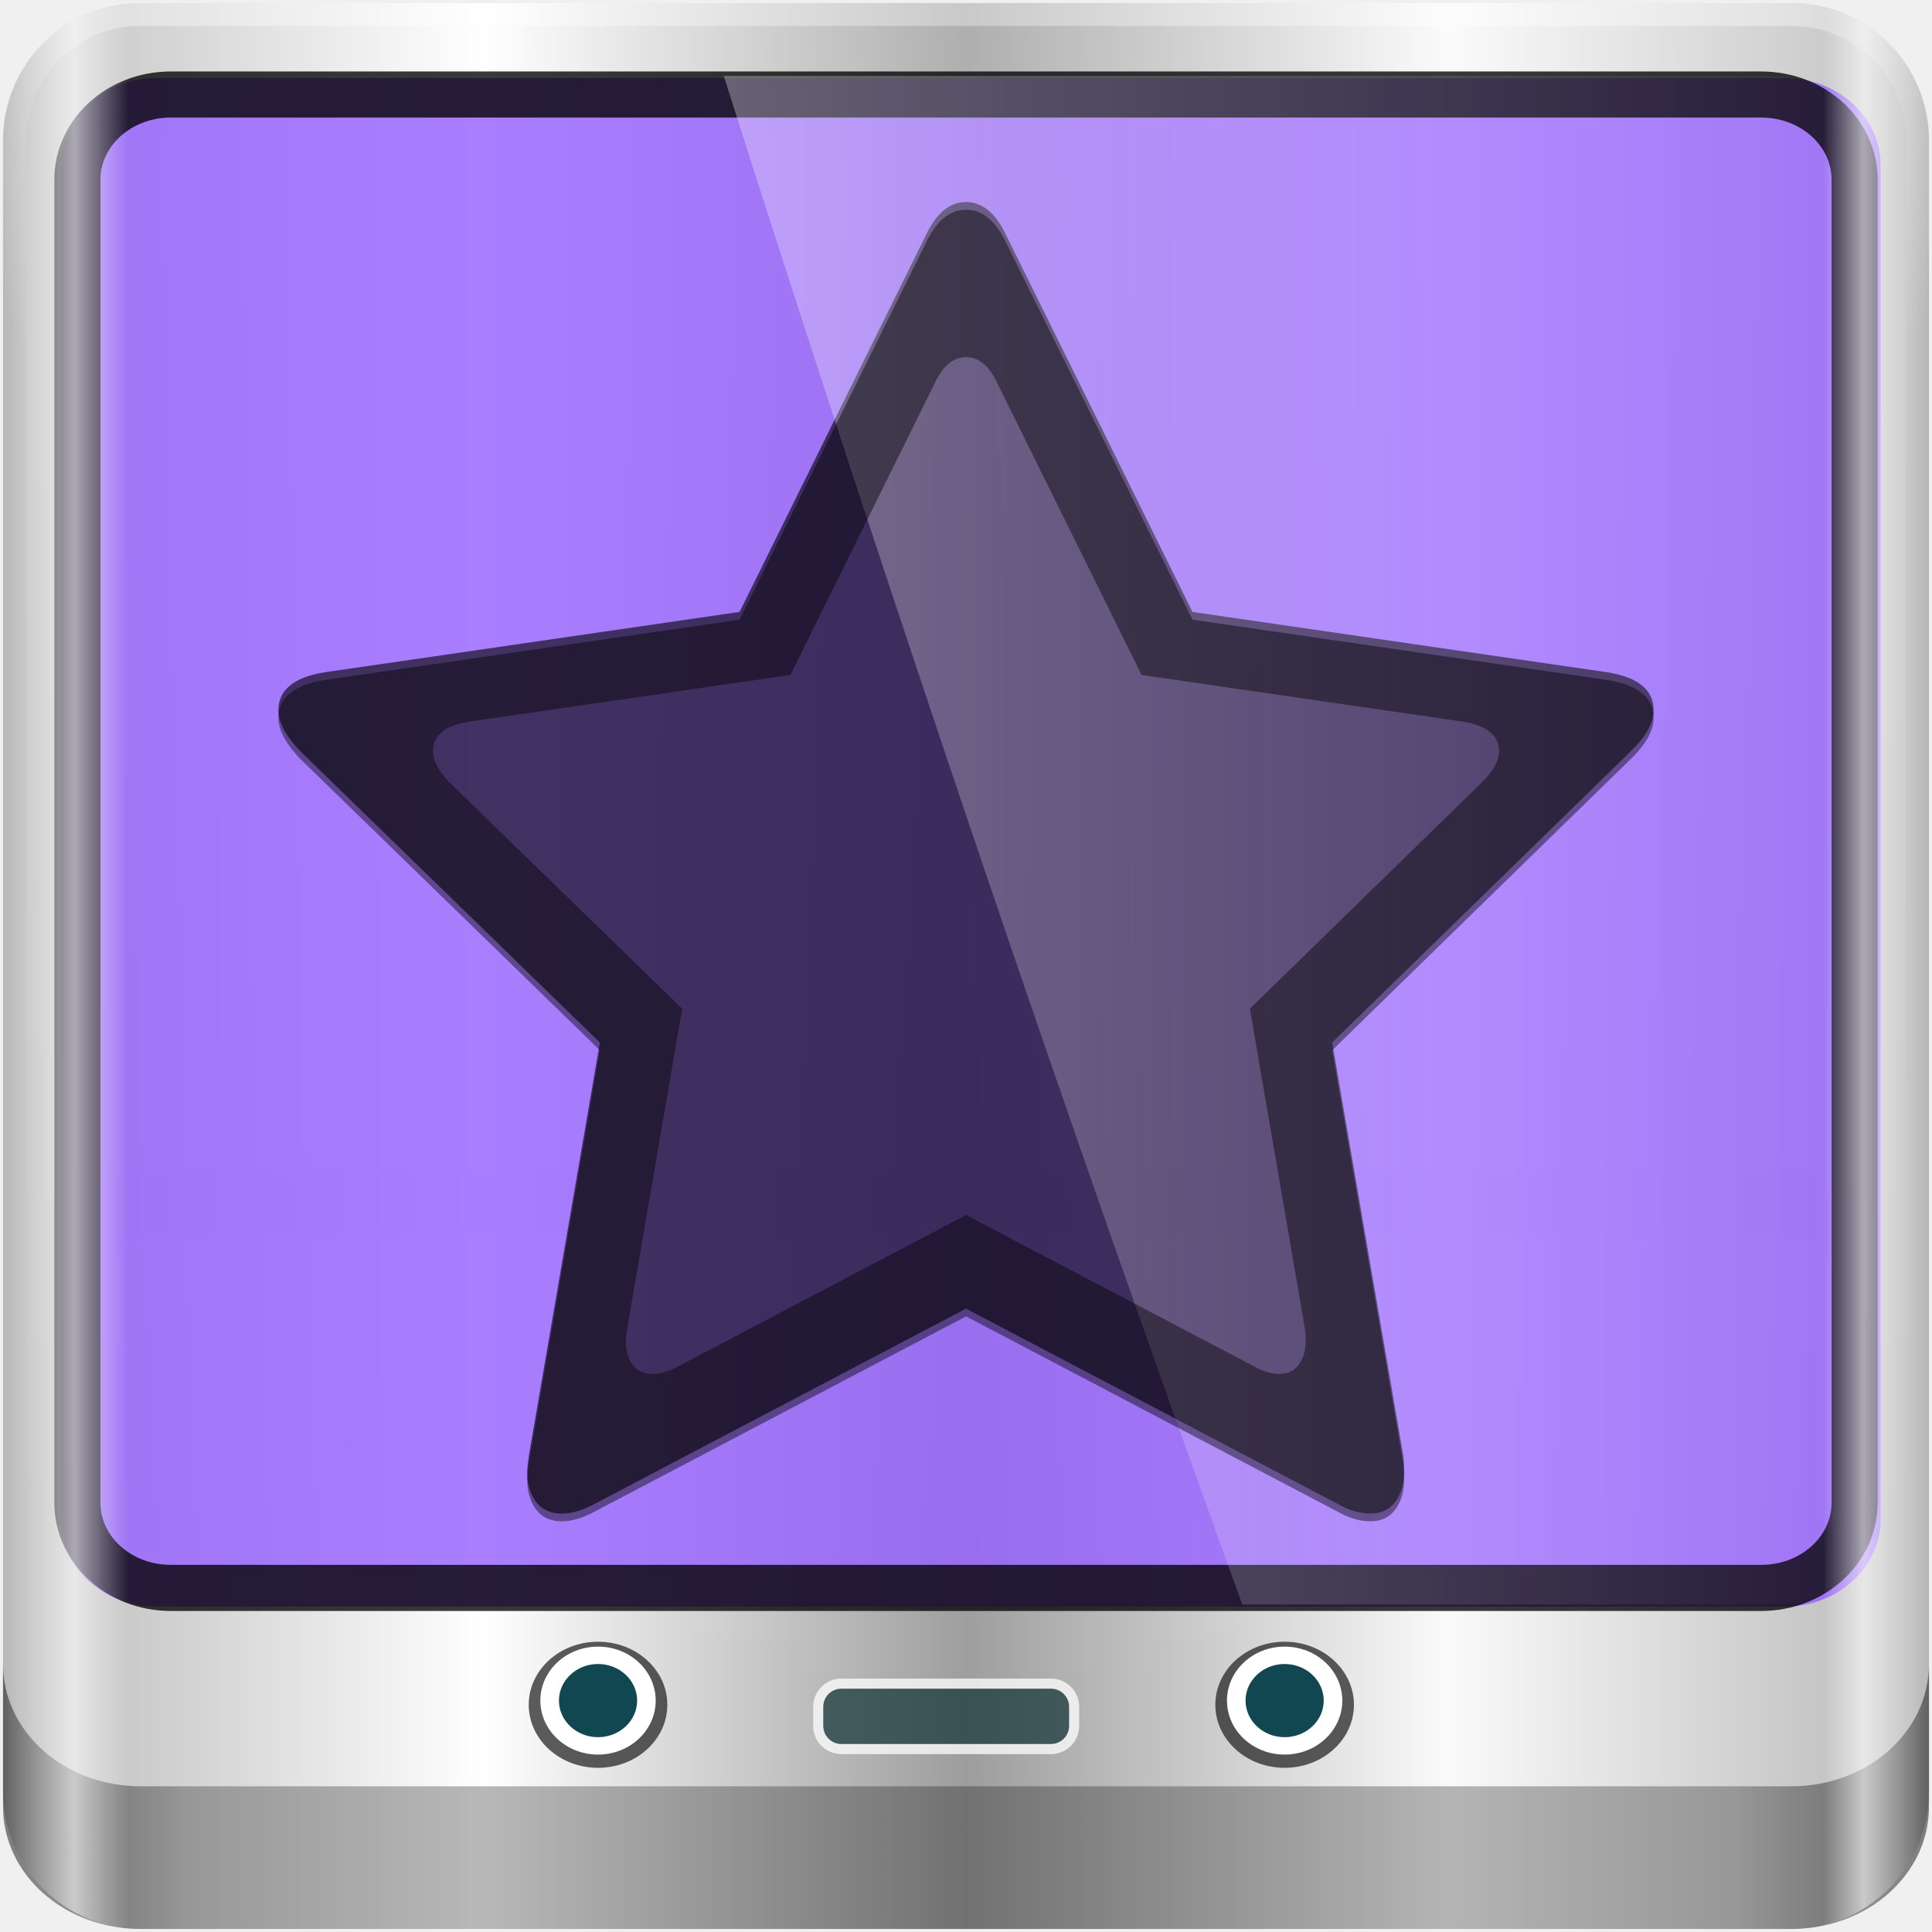
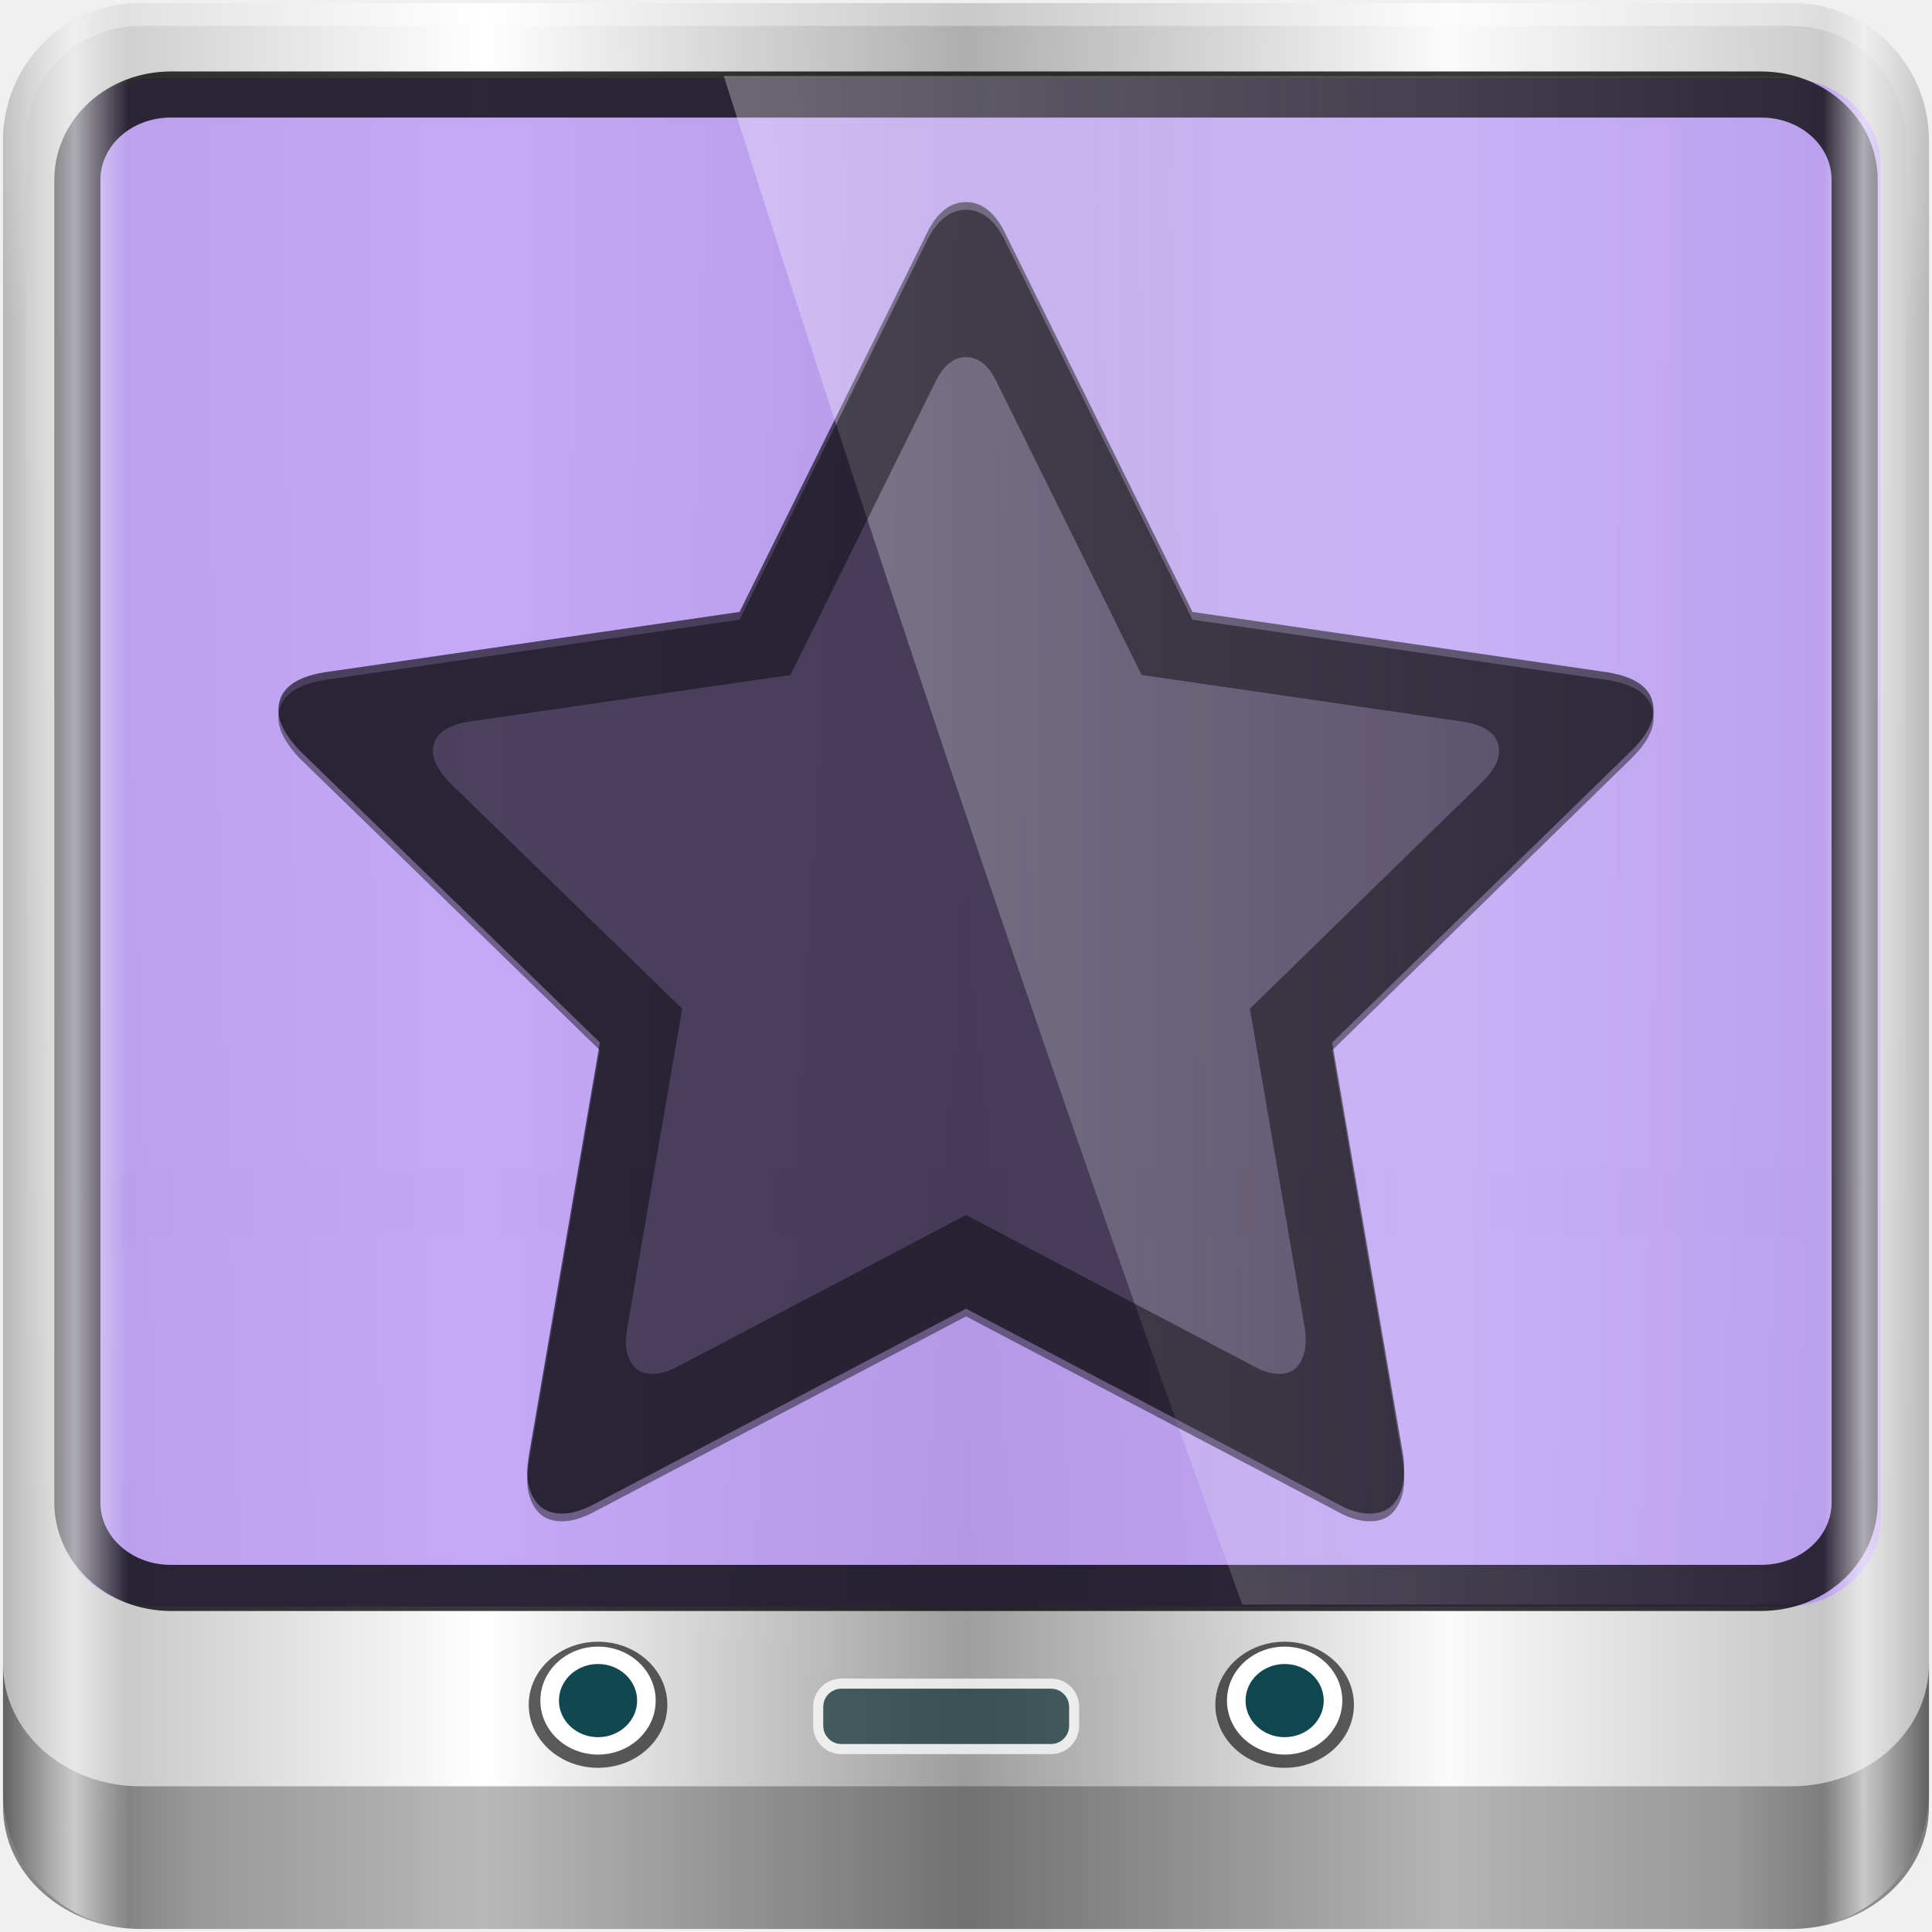
<svg xmlns="http://www.w3.org/2000/svg" xmlns:xlink="http://www.w3.org/1999/xlink" viewBox="0 0 96 96" version="1.1" id="svg31" width="96" height="96">
  <defs id="defs25">
    <linearGradient y2="517.8" x2="0" y1="545.8" gradientUnits="userSpaceOnUse" id="linearGradient6">
      <stop stop-color="#3889e9" id="stop2" />
      <stop offset="1" stop-color="#5ea5fb" id="stop4" />
    </linearGradient>
    <linearGradient x1="-324.94" y1="649.74" x2="-328.21" y2="307.75" gradientUnits="userSpaceOnUse" id="linearGradient12">
      <stop stop-color="#016ed4" id="stop8" />
      <stop offset="1" stop-color="#00b1ff" id="stop10" />
    </linearGradient>
    <linearGradient gradientUnits="userSpaceOnUse" x1="346.57" y1="513.8" x2="361.57" y2="528.8" id="linearGradient18">
      <stop stop-color="#2e5d89" id="stop14" />
      <stop offset="1" stop-color="#1b92f4" id="stop16" />
    </linearGradient>
    <linearGradient gradientUnits="userSpaceOnUse" y2="516.48" x2="0" y1="546.93" id="0" gradientTransform="matrix(2.660618,0,0,2.660618,-1871.036,-2037.189)">
      <stop stop-color="#9662ff" id="stop20" />
      <stop offset="1" stop-color="#bc9bff" id="stop22" />
    </linearGradient>
    <linearGradient id="linearGradient5700-9">
      <stop style="stop-color:#ffffff;stop-opacity:0;" offset="0" id="stop5702-6" />
      <stop id="stop5704-6" offset="0.037" style="stop-color:#ffffff;stop-opacity:0.851;" />
      <stop style="stop-color:#ffffff;stop-opacity:0;" offset="0.065" id="stop5706-4" />
      <stop id="stop5712-0" offset="0.945" style="stop-color:#ffffff;stop-opacity:0;" />
      <stop id="stop5710-1" offset="0.966" style="stop-color:#ffffff;stop-opacity:0.851;" />
      <stop style="stop-color:#ffffff;stop-opacity:0;" offset="1" id="stop5708-7" />
    </linearGradient>
    <linearGradient id="linearGradient15653">
      <stop id="stop15655" offset="0" style="stop-color:#22a7dc;stop-opacity:1;" />
      <stop id="stop15657" offset="1" style="stop-color:#1d73bb;stop-opacity:1;" />
    </linearGradient>
    <linearGradient id="linearGradient4091-0-3-0-7-0">
      <stop id="stop4093-3-6-4-2-5" offset="0" style="stop-color:#ffffff;stop-opacity:1;" />
      <stop style="stop-color:#ffffff;stop-opacity:1;" offset="0.8" id="stop4099-6-1-8-3-2" />
      <stop id="stop4095-1-0-7-9-7" offset="1" style="stop-color:#ffffff;stop-opacity:0;" />
    </linearGradient>
    <linearGradient id="linearGradient3832-0-6-1-1-0">
      <stop id="stop3834-6-3-7-1-2" offset="0" style="stop-color:#000000;stop-opacity:1;" />
      <stop style="stop-color:#000000;stop-opacity:0.588;" offset="0.1" id="stop3872-2-4-7" />
      <stop id="stop3844-6-2-7-6-3" offset="0.9" style="stop-color:#000000;stop-opacity:0.588;" />
      <stop id="stop3836-5-0-2-9-1" offset="1" style="stop-color:#000000;stop-opacity:1;" />
    </linearGradient>
    <linearGradient xlink:href="#linearGradient6139-0-0" id="linearGradient5021-2" gradientUnits="userSpaceOnUse" x1="6" y1="47" x2="90" y2="47" gradientTransform="matrix(1.135375,0,0,1.133663,-40.03712,-46.78764)" />
    <linearGradient id="linearGradient6139-0-0">
      <stop style="stop-color:#b7b7b7;stop-opacity:1;" offset="0" id="stop6141-2-9" />
      <stop id="stop6151-0-8" offset="0.25" style="stop-color:#ffffff;stop-opacity:1;" />
      <stop id="stop6147-1-4" offset="0.5" style="stop-color:#9d9d9d;stop-opacity:1;" />
      <stop style="stop-color:#fafafa;stop-opacity:1;" offset="0.75" id="stop6149-4-9" />
      <stop style="stop-color:#b7b7b7;stop-opacity:1;" offset="1" id="stop6143-4-8" />
    </linearGradient>
    <linearGradient id="linearGradient3700">
      <stop id="stop3702" style="stop-color:#78a1bd;stop-opacity:1" offset="0" />
      <stop id="stop3704" style="stop-color:#afc8d8;stop-opacity:1" offset="1" />
    </linearGradient>
    <linearGradient x1="45.448" y1="92.54" x2="45.448" y2="7.017" id="ButtonShadow-3" gradientUnits="userSpaceOnUse" gradientTransform="scale(1.005865,0.994169)">
      <stop id="stop3750-3" style="stop-color:#000000;stop-opacity:1" offset="0" />
      <stop id="stop3752-9" style="stop-color:#000000;stop-opacity:0.588" offset="1" />
    </linearGradient>
    <filter id="filter3174-0" style="color-interpolation-filters:sRGB">
      <feGaussianBlur id="feGaussianBlur3176-0" stdDeviation="1.71" />
    </filter>
    <linearGradient id="linearGradient3752">
      <stop id="stop3754" style="stop-color:#0e4688;stop-opacity:1" offset="0" />
      <stop id="stop3756" style="stop-color:#135eb7;stop-opacity:1" offset="1" />
    </linearGradient>
    <linearGradient id="linearGradient3816">
      <stop id="stop3818" style="stop-color:#ffffff;stop-opacity:1" offset="0" />
      <stop id="stop3820" style="stop-color:#ffffff;stop-opacity:0" offset="1" />
    </linearGradient>
    <linearGradient y2="47" x2="90" y1="47" x1="6" gradientTransform="matrix(1.139286,0,0,1.139285,488.2203,-310.9755)" gradientUnits="userSpaceOnUse" id="linearGradient18211" xlink:href="#linearGradient5700-9" />
    <linearGradient x1="783.863" y1="-313.524" x2="1099.685" y2="1340.56" id="linearGradient2994-7-6" xlink:href="#linearGradient3004-7-1" gradientUnits="userSpaceOnUse" gradientTransform="matrix(1.237124,0,0,1.237124,-1037.425,-1010.413)" />
    <linearGradient id="linearGradient3004-7-1">
      <stop id="stop3006-7-4" style="stop-color:#ffffff;stop-opacity:1" offset="0" />
      <stop id="stop7609-6-7" style="stop-color:#ffffff;stop-opacity:1" offset="0.342" />
      <stop id="stop7599-5-0" style="stop-color:#bebdf3;stop-opacity:1" offset="0.52" />
      <stop id="stop7611-6-8" style="stop-color:#8f82f9;stop-opacity:1" offset="0.754" />
      <stop id="stop7613-3-8" style="stop-color:#9f99c7;stop-opacity:1" offset="0.871" />
      <stop id="stop3008-5-5" style="stop-color:#524c76;stop-opacity:1" offset="1" />
    </linearGradient>
    <linearGradient x1="464.017" y1="697.437" x2="368.621" y2="269.709" id="linearGradient2986-6-4" xlink:href="#linearGradient3004-7-1" gradientUnits="userSpaceOnUse" gradientTransform="matrix(1.237124,0,0,1.237124,-161.0905,-377.3414)" />
    <radialGradient cx="49.53" cy="320.086" r="31.949" fx="49.53" fy="320.086" id="radialGradient5851-1-2" xlink:href="#linearGradient3004-7-1" gradientUnits="userSpaceOnUse" gradientTransform="matrix(3.287367,0,0,2.519654,111.6891,-642.7214)" />
    <radialGradient cx="332.723" cy="590.59" r="218.022" fx="332.723" fy="590.59" id="radialGradient3228-2-2" xlink:href="#linearGradient3004-7-1" gradientUnits="userSpaceOnUse" gradientTransform="matrix(-0.0660395,4.190266,-3.573754,-0.05626827,2168.154,-1171.421)" />
    <linearGradient id="linearGradient4108">
      <stop id="stop4110" style="stop-color:#8983ac;stop-opacity:1" offset="0" />
      <stop id="stop4112" style="stop-color:#ceccdd;stop-opacity:1" offset="1" />
    </linearGradient>
    <linearGradient y2="47" x2="90" y1="47" x1="6" gradientTransform="matrix(1.139286,0,0,1.139285,488.2204,-310.9755)" gradientUnits="userSpaceOnUse" id="linearGradient18191-2" xlink:href="#linearGradient6139-0-0" />
    <linearGradient y2="47" x2="90" y1="47" x1="6" gradientTransform="matrix(1.139286,0,0,1.139285,-7.594796,-40.09188)" gradientUnits="userSpaceOnUse" id="linearGradient19498" xlink:href="#linearGradient6139-0-0" />
    <radialGradient r="41" fy="6.213" fx="158" cy="6.213" cx="158" gradientTransform="matrix(0,1.620944,-2.038285,0,160.6643,-243.0366)" gradientUnits="userSpaceOnUse" id="radialGradient19500" xlink:href="#linearGradient3816" />
    <radialGradient r="42" fy="-27" fx="48" cy="-27" cx="48" gradientTransform="matrix(-1.072173,0,0,-0.8750202,199.4643,-19.12555)" gradientUnits="userSpaceOnUse" id="radialGradient19502" xlink:href="#linearGradient4091-0-3-0-7-0" />
    <linearGradient y2="82.984" x2="-10.188" y1="82.984" x1="-94" gradientTransform="matrix(1,0,0,0.8890586,200,8.943174)" gradientUnits="userSpaceOnUse" id="linearGradient19504" xlink:href="#linearGradient3832-0-6-1-1-0" />
    <radialGradient r="45.212" fy="-263.573" fx="543.139" cy="-263.573" cx="543.139" gradientTransform="matrix(1,0,0,0.8399796,-495.8152,228.7065)" gradientUnits="userSpaceOnUse" id="radialGradient19506" xlink:href="#linearGradient4108" />
    <radialGradient r="31.949" fy="320.086" fx="49.53" cy="320.086" cx="49.53" gradientTransform="matrix(3.287367,0,0,2.519654,111.6891,-642.7214)" gradientUnits="userSpaceOnUse" id="radialGradient19512" xlink:href="#linearGradient3004-7-1" />
    <radialGradient r="218.022" fy="590.59" fx="332.723" cy="590.59" cx="332.723" gradientTransform="matrix(-0.0660395,4.190266,-3.573754,-0.05626827,2168.154,-1171.421)" gradientUnits="userSpaceOnUse" id="radialGradient19514" xlink:href="#linearGradient3004-7-1" />
    <linearGradient y2="0.279" x2="59.378" y1="0.279" x1="2.465" gradientTransform="matrix(1.003444,0,0,1.004959,32.58021,6.927785)" gradientUnits="userSpaceOnUse" id="linearGradient19516" xlink:href="#linearGradient3816" />
    <linearGradient y2="47" x2="90" y1="47" x1="6" gradientTransform="matrix(1.139286,0,0,1.139285,-7.594806,-40.09188)" gradientUnits="userSpaceOnUse" id="linearGradient19518" xlink:href="#linearGradient5700-9" />
    <clipPath id="clipPath3625">
      <path d="M 0,0 V 96 H 96 V 0 Z m 12,6 h 72 c 3.324,0 6,2.676 6,6 v 72 c 0,3.324 -2.676,6 -6,6 H 12 C 8.676,90 6,87.324 6,84 V 12 C 6,8.676 8.676,6 12,6 Z" id="path3627" style="fill:#ffffff;fill-opacity:1;stroke:none" />
    </clipPath>
    <filter id="filter3174-20" style="color-interpolation-filters:sRGB">
      <feGaussianBlur id="feGaussianBlur3176-3" stdDeviation="1.71" />
    </filter>
    <linearGradient x1="44.512" y1="6" x2="44.512" y2="90.015" id="linearGradient3643" xlink:href="#linearGradient3637" gradientUnits="userSpaceOnUse" />
    <linearGradient id="linearGradient3637">
      <stop id="stop3639" style="stop-color:#f0f0f0;stop-opacity:1" offset="0" />
      <stop id="stop3641" style="stop-color:#dcdcdc;stop-opacity:1" offset="1" />
    </linearGradient>
    <linearGradient x1="36.357" y1="6" x2="36.357" y2="63.893" id="linearGradient3188-83" xlink:href="#linearGradient3816" gradientUnits="userSpaceOnUse" />
    <radialGradient cx="48" cy="90.172" r="42" fx="48" fy="90.172" id="radialGradient3619-1" xlink:href="#linearGradient3816" gradientUnits="userSpaceOnUse" gradientTransform="matrix(1.157313,0,0,0.9959077,-7.551021,0.1971319)" />
    <linearGradient x1="48" y1="90" x2="48" y2="5.988" id="linearGradient2843" xlink:href="#linearGradient3700-24" gradientUnits="userSpaceOnUse" gradientTransform="translate(0,100)" />
    <linearGradient id="linearGradient3700-24">
      <stop id="stop3702-5" style="stop-color:#2276c5;stop-opacity:1" offset="0" />
      <stop id="stop3704-8" style="stop-color:#68baf4;stop-opacity:1" offset="1" />
    </linearGradient>
    <clipPath id="clipPath3649">
      <rect width="76" height="76" rx="4" ry="4" x="10" y="10" id="rect3651" style="fill:#ffffff;fill-opacity:1;fill-rule:nonzero;stroke:none" />
    </clipPath>
    <filter id="filter3657" style="color-interpolation-filters:sRGB">
      <feGaussianBlur id="feGaussianBlur3659" stdDeviation="1.14" />
    </filter>
    <linearGradient x1="48" y1="20.221" x2="48" y2="138.661" id="linearGradient3613-9" xlink:href="#linearGradient3816" gradientUnits="userSpaceOnUse" />
    <clipPath id="clipPath3613-8">
      <rect width="84" height="84" rx="6" ry="6" x="6" y="6" id="rect3615-25" style="fill:#ffffff;fill-opacity:1;fill-rule:nonzero;stroke:none" />
    </clipPath>
    <filter x="-0.192" y="-0.192" width="1.384" height="1.384" id="filter3794-1" style="color-interpolation-filters:sRGB">
      <feGaussianBlur id="feGaussianBlur3796-5" stdDeviation="5.28" />
    </filter>
    <linearGradient x1="50.579" y1="79.952" x2="50.579" y2="16.361" id="linearGradient3680-4" xlink:href="#linearGradient4081-9" gradientUnits="userSpaceOnUse" />
    <linearGradient id="linearGradient4081-9">
      <stop id="stop4083-8" style="stop-color:#aaaaaa;stop-opacity:1" offset="0" />
      <stop id="stop4085-0" style="stop-color:#f0f0f0;stop-opacity:1" offset="1" />
    </linearGradient>
    <linearGradient y2="47" x2="90" y1="47" x1="6" gradientTransform="matrix(1.139286,0,0,1.139285,-9.594806,-9.546431)" gradientUnits="userSpaceOnUse" id="linearGradient18211-7" xlink:href="#linearGradient5700-9" />
    <linearGradient y2="0.279" x2="59.378" y1="0.279" x1="2.465" gradientTransform="matrix(1.003444,0,0,1.004959,33.48931,41.47324)" gradientUnits="userSpaceOnUse" id="linearGradient18209" xlink:href="#linearGradient3816" />
    <linearGradient gradientUnits="userSpaceOnUse" y2="-263.573" x2="588.351" y1="-263.573" x1="497.928" id="linearGradient20151" xlink:href="#ButtonShadow-3" gradientTransform="translate(-497.8152,301.4291)" />
    <radialGradient r="41" fy="6.213" fx="158" cy="6.213" cx="158" gradientTransform="matrix(0,1.620944,-2.038285,0,160.6643,-243.0366)" gradientUnits="userSpaceOnUse" id="radialGradient18193" xlink:href="#linearGradient3816" />
    <radialGradient r="42" fy="-27" fx="48" cy="-27" cx="48" gradientTransform="matrix(-1.072173,0,0,-0.8750202,199.4643,-19.12555)" gradientUnits="userSpaceOnUse" id="radialGradient18195" xlink:href="#linearGradient4091-0-3-0-7-0" />
    <linearGradient xlink:href="#linearGradient6139-0-0" id="linearGradient20287" gradientUnits="userSpaceOnUse" gradientTransform="matrix(1.139286,0,0,1.139285,-6.685705,-5.546422)" x1="6" y1="47" x2="90" y2="47" />
    <radialGradient r="41" fy="6.213" fx="158" cy="6.213" cx="158" gradientTransform="matrix(0,1.620944,-2.038285,0,160.6643,-243.0366)" gradientUnits="userSpaceOnUse" id="radialGradient20577" xlink:href="#linearGradient3816" />
    <radialGradient r="42" fy="-27" fx="48" cy="-27" cx="48" gradientTransform="matrix(-1.072173,0,0,-0.8750202,199.4643,-19.12555)" gradientUnits="userSpaceOnUse" id="radialGradient20579" xlink:href="#linearGradient4091-0-3-0-7-0" />
    <linearGradient y2="47" x2="90" y1="47" x1="6" gradientTransform="matrix(1.139286,0,0,1.139285,-6.68571,-5.54643)" gradientUnits="userSpaceOnUse" id="linearGradient20587" xlink:href="#linearGradient5700-9" />
    <linearGradient y2="7.017" x2="45.448" y1="92.54" x1="45.448" gradientTransform="scale(1.005865,0.994169)" gradientUnits="userSpaceOnUse" id="linearGradient20589" xlink:href="#ButtonShadow-3" />
  </defs>
  <path id="rect4251-1" d="M 89.014,0.15 H 6.986 c -3.787,0 -6.836,3.049 -6.836,6.836 V 89.014 c 0,3.787 3.049,6.836 6.836,6.836 H 89.014 c 3.787,0 6.836,-3.049 6.836,-6.836 V 6.986 c 0,-3.787 -3.049,-6.836 -6.836,-6.836 z" style="display:inline;fill:url(#linearGradient20287);fill-opacity:1;fill-rule:nonzero;stroke:none" />
  <g transform="matrix(1.139286,0,0,1.139285,-120.6143,-4.976794)" id="g3272">
    <path style="display:inline;opacity:0.2;fill:url(#radialGradient20577);fill-opacity:1;fill-rule:nonzero;stroke:none" d="m 112,5.5 c -2.787,0 -5,2.213 -5,5 v 20.719 7 38.594 c 1.071,1.629 2.897,2.719 5,2.719 h 4 64 4 c 2.103,0 3.929,-1.09 5,-2.719 v -38.594 -7 V 10.5 c 0,-2.787 -2.213,-5 -5,-5 z" id="path3400-6" />
    <path style="display:inline;opacity:0.45;fill:url(#radialGradient20579);fill-opacity:1;fill-rule:nonzero;stroke:none" d="m 112,4.5 c -3.324,0 -6,2.676 -6,6 v 15 h 1 v -15 c 0,-2.787 2.213,-5 5,-5 h 72 c 2.787,0 5,2.213 5,5 v 15 h 1 v -15 c 0,-3.324 -2.676,-6 -6,-6 z" id="path4236-5" />
    <path id="path4242-5" d="m 106,76.942 v 0.889 0.889 0.889 1.778 1.778 c 0,2.955 2.676,5.334 6,5.334 h 72 c 3.324,0 6,-2.379 6,-5.334 v -1.778 -1.778 -0.889 -0.889 -0.889 c 0,2.955 -2.676,5.334 -6,5.334 h -72 c -3.324,0 -6,-2.379 -6,-5.334 z" style="opacity:0.47;fill:url(#linearGradient19504);fill-opacity:1;fill-rule:nonzero;stroke:none" />
  </g>
  <g id="g4021" transform="matrix(0.9896117,0,0,1.055571,-3.08745,2.719906)">
    <circle transform="matrix(1.246744,0,0,1.063382,-54.58966,-6.556752)" id="path4002" style="opacity:0.71;fill:#1c1c1c;fill-opacity:1;fill-rule:nonzero;stroke:none" cx="70.373" cy="79.209" r="2.791" />
    <circle style="fill:#ffffff;fill-opacity:1;fill-rule:nonzero;stroke:none" id="path3854" transform="matrix(1.037387,0,0,0.9104175,-39.85655,5.362906)" cx="70.373" cy="79.209" r="2.791" />
    <circle transform="matrix(0.7031674,0,0,0.6171042,-16.33646,28.59595)" id="path3856" style="fill:#114751;fill-opacity:1;fill-rule:nonzero;stroke:none" cx="70.373" cy="79.209" r="2.791" />
    <circle style="opacity:0.71;fill:#1c1c1c;fill-opacity:1;fill-rule:nonzero;stroke:none" id="path4170" transform="matrix(1.246744,0,0,1.063382,-20.11442,-6.556752)" cx="70.373" cy="79.209" r="2.791" />
    <circle transform="matrix(1.037387,0,0,0.9104175,-5.38131,5.362906)" id="path4172" style="fill:#ffffff;fill-opacity:1;fill-rule:nonzero;stroke:none" cx="70.373" cy="79.209" r="2.791" />
    <circle style="fill:#114751;fill-opacity:1;fill-rule:nonzero;stroke:none" id="path4174" transform="matrix(0.7031674,0,0,0.6171042,18.13878,28.59595)" cx="70.373" cy="79.209" r="2.791" />
    <rect ry="1.148" rx="1.148" transform="matrix(1.013978,0,0,0.9520528,3.18862,-2.910642)" y="83.596" x="40.449" height="3.236" width="12.674" id="rect4176" style="opacity:0.751;fill:#0c2f31;fill-opacity:0.905;stroke:#ffffff;stroke-width:0.5;stroke-miterlimit:4;stroke-dasharray:none;stroke-opacity:1" />
  </g>
  <path id="path4972" d="m 7.781,58.132 c -1.885,0 -3.649,0.918 -4.759,2.272 v 15.089 c 0,2.404 2.123,4.34 4.759,4.34 H 88.686 c 2.637,0 4.759,-1.936 4.759,-4.34 v -15.089 c -1.11,-1.354 -2.874,-2.272 -4.759,-2.272 z m 0,3.255 H 88.686 c 1.359,0 2.38,0.93 2.38,2.17 v 11.936 c 0,1.24 -1.02,2.17 -2.38,2.17 H 7.781 c -1.359,0 -2.38,-0.93 -2.38,-2.17 v -11.936 c 0,-1.24 1.02,-2.17 2.38,-2.17 z" style="color:#000000;font-style:normal;font-variant:normal;font-weight:normal;font-stretch:normal;font-size:medium;line-height:normal;font-family:Sans;-inkscape-font-specification:Sans;text-indent:0;text-align:start;text-decoration:none;text-decoration-line:none;letter-spacing:normal;word-spacing:normal;text-transform:none;writing-mode:lr-tb;direction:ltr;baseline-shift:baseline;text-anchor:start;display:inline;overflow:visible;visibility:visible;opacity:0.02;fill:#000000;fill-opacity:1;fill-rule:nonzero;stroke:none;stroke-width:6;marker:none;enable-background:accumulate" />
-   <path id="path4970" d="M 7.781,3.879 H 88.686 c 2.637,0 4.759,1.936 4.759,4.34 V 75.492 c 0,2.404 -2.123,4.34 -4.759,4.34 H 7.781 c -2.637,0 -4.759,-1.936 -4.759,-4.34 V 8.219 c 0,-2.404 2.123,-4.34 4.759,-4.34 z" style="color:#000000;display:inline;overflow:visible;visibility:visible;opacity:0.821;fill:#9662ff;fill-opacity:1;fill-rule:nonzero;stroke:none;stroke-width:2;marker:none;enable-background:accumulate" />
+   <path id="path4970" d="M 7.781,3.879 H 88.686 c 2.637,0 4.759,1.936 4.759,4.34 V 75.492 c 0,2.404 -2.123,4.34 -4.759,4.34 H 7.781 c -2.637,0 -4.759,-1.936 -4.759,-4.34 V 8.219 c 0,-2.404 2.123,-4.34 4.759,-4.34 z" style="color:#000000;display:inline;overflow:visible;visibility:visible;opacity:0.821;fill:#b697f4;fill-opacity:1;fill-rule:nonzero;stroke:none;stroke-width:2;marker:none;enable-background:accumulate" />
  <path id="path4989-5" d="M 8.492,4.696 H 87.508 c 2.575,0 4.648,1.891 4.648,4.24 V 74.663 c 0,2.349 -2.073,4.24 -4.648,4.24 H 8.492 c -2.575,0 -4.648,-1.891 -4.648,-4.24 V 8.936 c 0,-2.349 2.073,-4.24 4.648,-4.24 z" style="color:#000000;display:inline;overflow:visible;visibility:visible;fill:none;stroke:#000000;stroke-width:2.29;stroke-opacity:0.776;marker:none;enable-background:accumulate" />
  <path d="m 82.166,35.295 c 0,-1.013 -0.766,-1.643 -2.3,-1.89 L 59.254,30.407 50.013,11.723 c -0.519,-1.121 -1.192,-1.684 -2.012,-1.684 -0.82,0 -1.491,0.562 -2.012,1.684 L 36.749,30.407 16.133,33.405 c -1.531,0.247 -2.3,0.877 -2.3,1.89 0,0.576 0.342,1.233 1.026,1.971 l 14.948,14.536 -3.53,20.531 c -0.054,0.383 -0.081,0.657 -0.081,0.823 0,0.576 0.144,1.062 0.432,1.458 0.288,0.396 0.72,0.595 1.293,0.595 0.494,0 1.04,-0.163 1.643,-0.491 L 48.001,65.026 66.442,74.717 c 0.576,0.329 1.124,0.491 1.643,0.491 0.549,0 0.967,-0.198 1.252,-0.595 0.288,-0.396 0.432,-0.882 0.432,-1.458 0,-0.356 -0.013,-0.63 -0.041,-0.823 L 66.195,51.802 81.099,37.266 c 0.711,-0.711 1.067,-1.369 1.067,-1.971" id="path29" style="fill:#000000;fill-opacity:0.611;stroke-width:3.576" />
  <path id="path4974" d="m 35.963,3.776 c 8.329,26.184 16.985,51.751 25.766,75.954 h 26.584 c 2.637,0 4.759,-1.936 4.759,-4.34 V 8.117 c 0,-2.404 -2.123,-4.34 -4.759,-4.34 z" style="color:#000000;display:inline;overflow:visible;visibility:visible;opacity:0.309;fill:url(#linearGradient18209);fill-opacity:1;fill-rule:nonzero;stroke:none;stroke-width:2;marker:none;enable-background:accumulate" />
  <path style="fill:#000000;fill-opacity:0.435;stroke-width:3.576" d="m 48.002,10.423 c -0.82,0 -1.492,0.562 -2.014,1.684 L 36.748,30.792 16.133,33.788 c -1.531,0.247 -2.299,0.878 -2.299,1.891 0,0.576 0.341,1.232 1.025,1.971 l 14.949,14.537 -3.531,20.531 c -0.054,0.383 -0.08,0.657 -0.08,0.822 0,0.576 0.144,1.061 0.432,1.457 0.288,0.396 0.72,0.596 1.293,0.596 0.494,0 1.04,-0.164 1.643,-0.492 l 18.438,-9.691 18.439,9.691 c 0.576,0.329 1.124,0.492 1.643,0.492 0.549,0 0.967,-0.199 1.252,-0.596 0.288,-0.396 0.432,-0.881 0.432,-1.457 0,-0.356 -0.014,-0.629 -0.041,-0.822 l -3.531,-20.531 14.904,-14.537 c 0.711,-0.711 1.066,-1.368 1.066,-1.971 0,-1.013 -0.765,-1.644 -2.299,-1.891 L 59.254,30.792 50.014,12.106 c -0.519,-1.121 -1.192,-1.684 -2.012,-1.684 z m 0,7.324 c 0.636,0 1.157,0.437 1.559,1.307 l 7.164,14.484 15.979,2.322 c 1.189,0.192 1.783,0.682 1.783,1.467 0,0.467 -0.277,0.976 -0.828,1.527 l -11.553,11.268 2.738,15.916 c 0.021,0.149 0.031,0.363 0.031,0.639 0,0.446 -0.113,0.822 -0.336,1.129 -0.221,0.307 -0.544,0.463 -0.969,0.463 -0.402,0 -0.827,-0.128 -1.273,-0.383 l -14.295,-7.512 -14.293,7.512 c -0.467,0.255 -0.892,0.383 -1.275,0.383 -0.444,0 -0.779,-0.156 -1.002,-0.463 -0.223,-0.307 -0.334,-0.683 -0.334,-1.129 0,-0.128 0.02,-0.342 0.062,-0.639 L 33.898,50.122 22.309,38.854 c -0.53,-0.573 -0.795,-1.081 -0.795,-1.527 0,-0.785 0.596,-1.275 1.783,-1.467 l 15.98,-2.322 7.164,-14.484 c 0.404,-0.869 0.925,-1.307 1.561,-1.307 z" id="path4620" />
  <path style="display:inline;opacity:0.728;fill:url(#linearGradient20587);fill-opacity:1;fill-rule:nonzero;stroke:none" d="M 89.014,0.15 H 6.986 C 3.199,0.15 0.15,3.199 0.15,6.986 v 82.029 c 0,3.787 3.049,6.836 6.836,6.836 h 82.029 c 3.787,0 6.836,-3.049 6.836,-6.836 V 6.986 C 95.85,3.199 92.801,0.15 89.014,0.15 Z" id="path5696" />
  <g style="display:inline;fill:#364e59" transform="matrix(0.3496091,0,0,0.3496091,-148.1073,-124.7347)" id="g4043" />
  <g id="g4048" transform="matrix(0.3496091,0,0,0.3496091,-143.8425,-3.054996)" style="display:inline;fill:#804d00" />
</svg>
